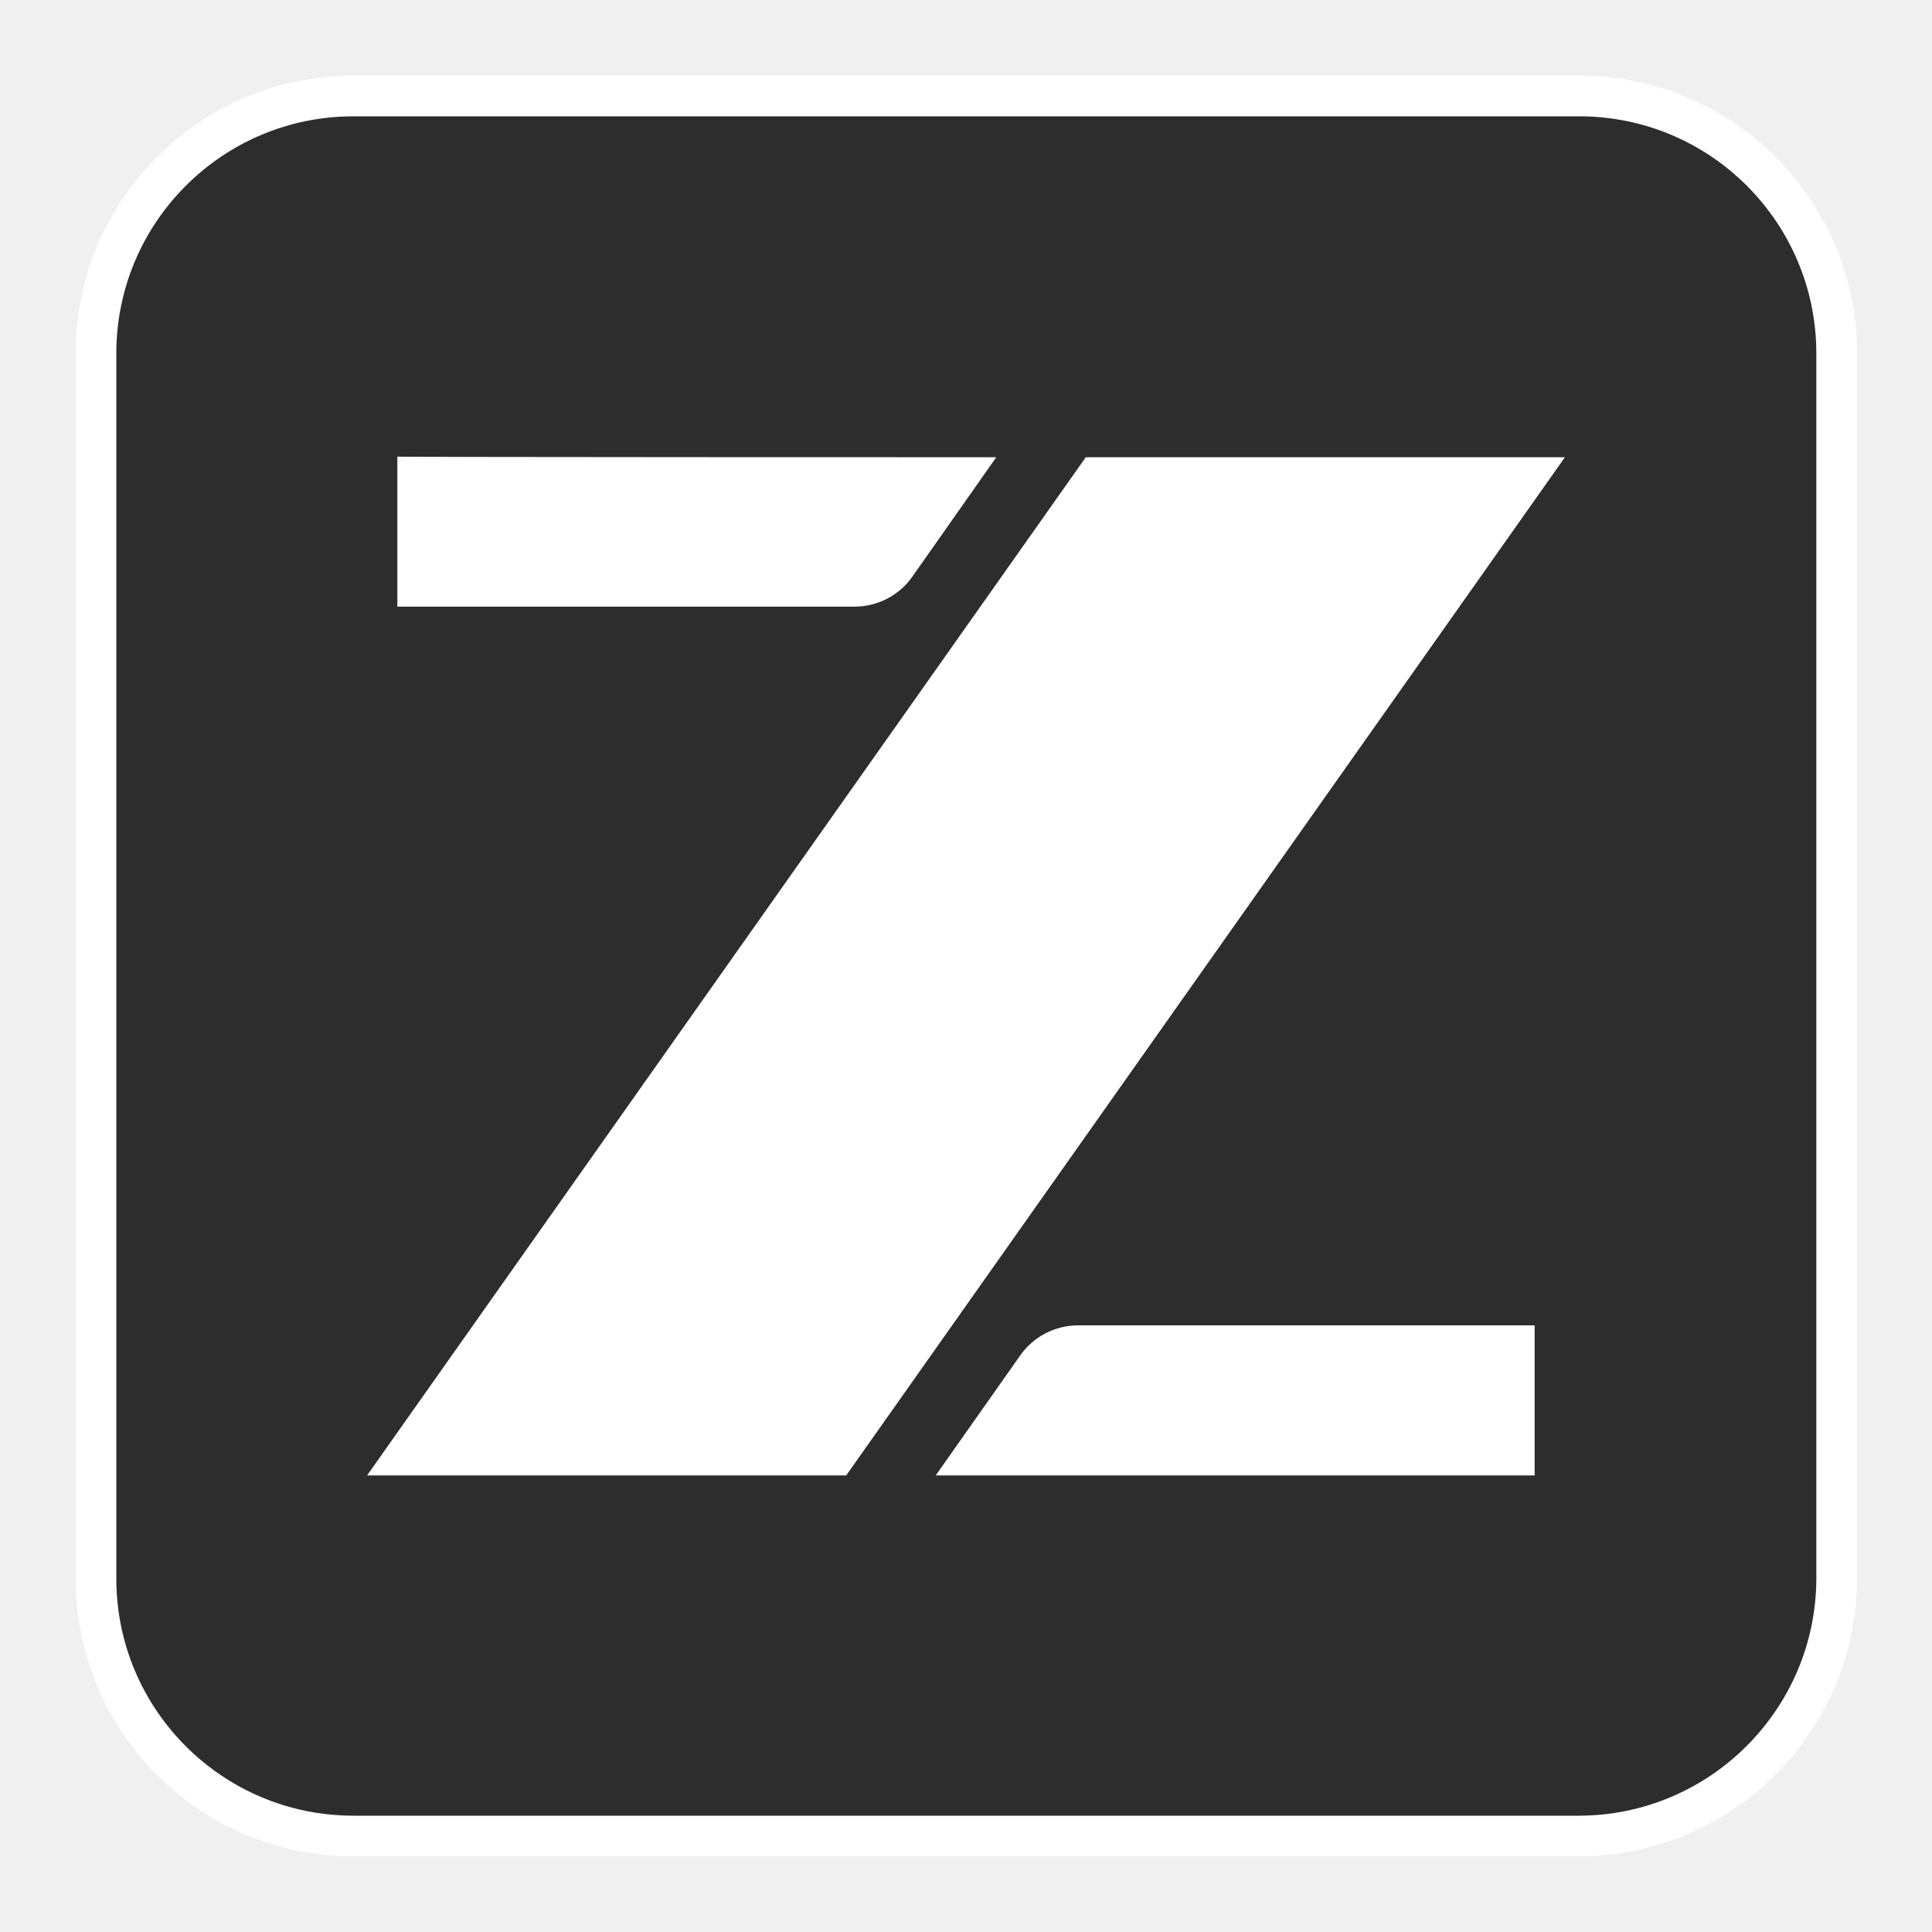
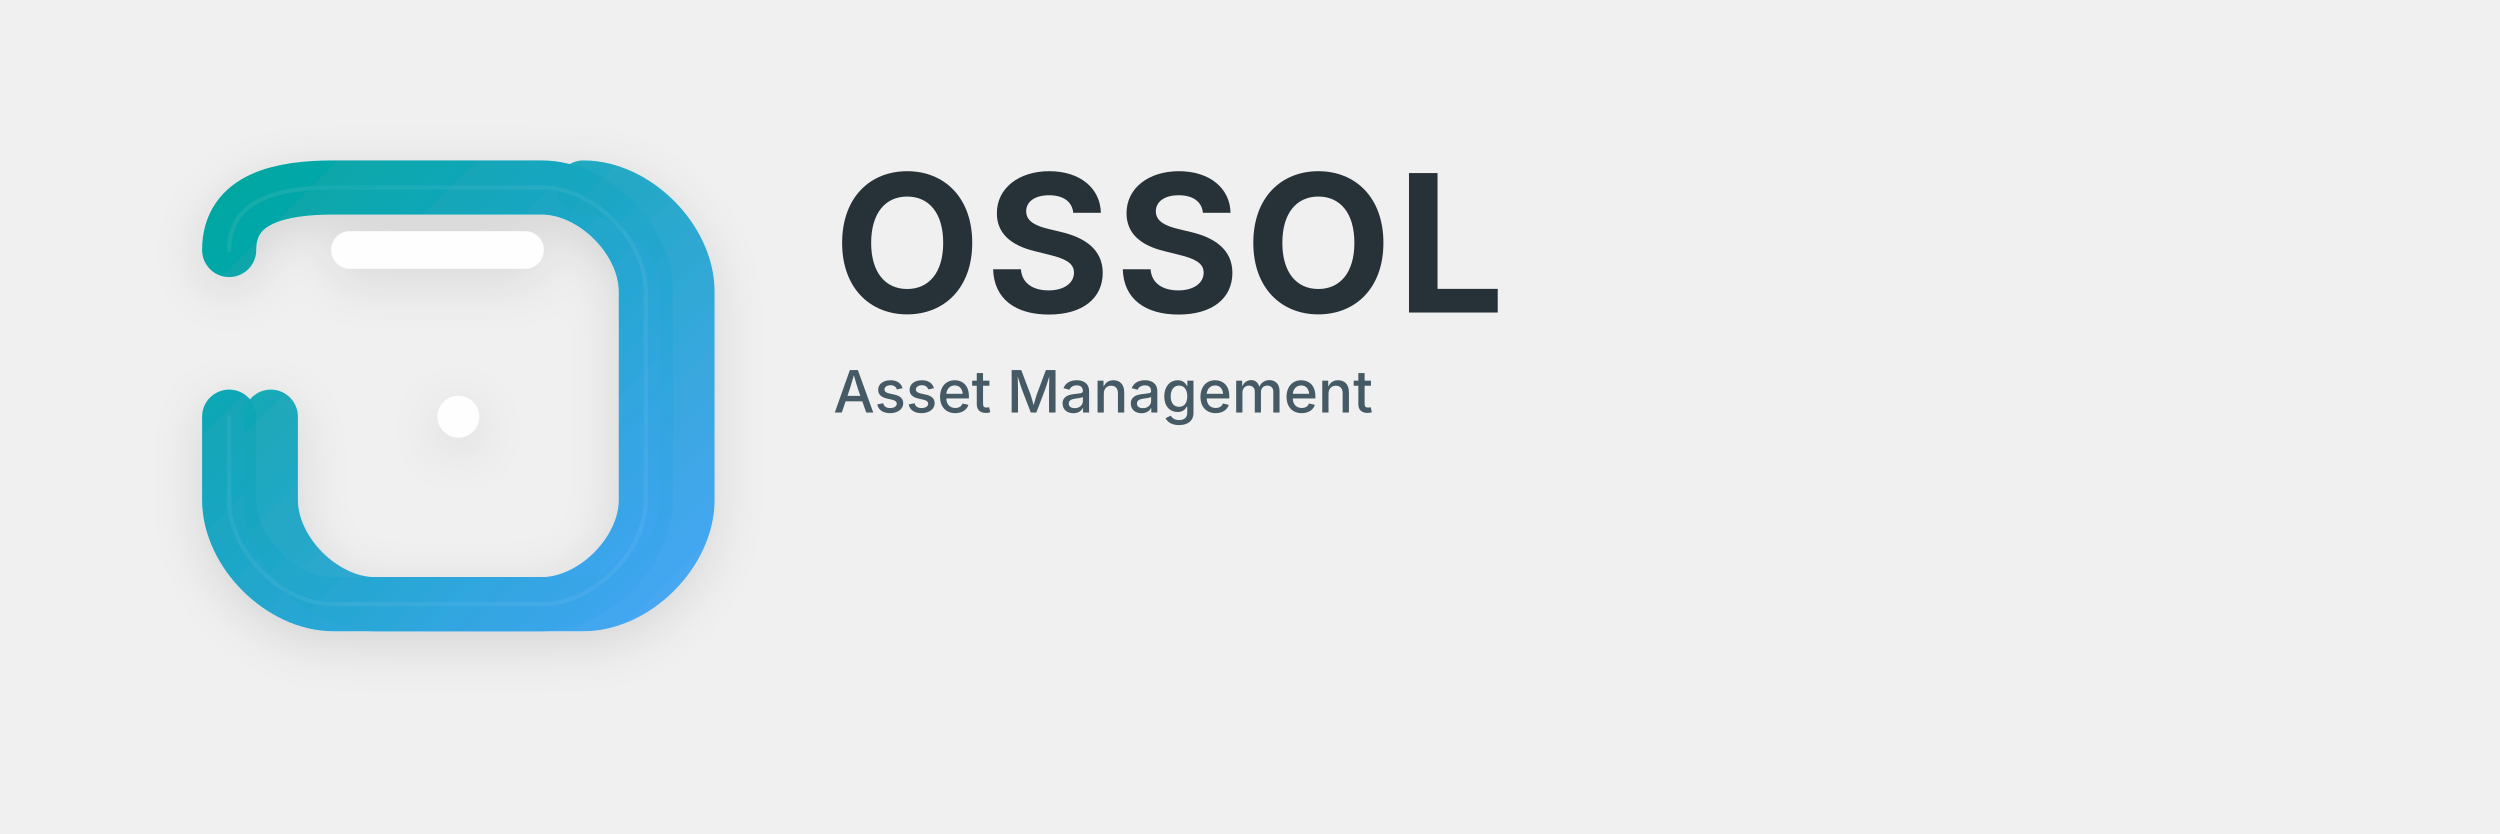
- <svg xmlns="http://www.w3.org/2000/svg" version="1.1" x="0px" y="0px" viewBox="0 0 30 30" style="enable-background:new 0 0 30 30;" xml:space="preserve">
+ <svg xmlns="http://www.w3.org/2000/svg" viewBox="0 0 1200 400" width="1200" height="400" role="img" aria-labelledby="titleDesc">
  <defs>
+     <linearGradient id="gradT" x1="0" x2="1" y1="0" y2="1">
+       <stop offset="0%" stop-color="#00A7A1" />
+       <stop offset="100%" stop-color="#42A5F5" />
+     </linearGradient>
+     <filter id="softShadow" x="-50%" y="-50%" width="200%" height="200%">
+       <feDropShadow dx="0" dy="6" stdDeviation="12" flood-color="#000" flood-opacity="0.12" />
+     </filter>
    <style type="text/css">
-     .st194{fill:#2D2D2D;stroke:#FFFFFF;stroke-width:0.632;stroke-miterlimit:10;}
-     .st23{fill:#FFFFFF;}
- 
-     .z-breathe {
-       animation: breathe 2.5s ease-in-out infinite;
-     }
- 
-     @keyframes breathe {
-       0%, 100% { opacity: 0.7; }
-       50% { opacity: 1; }
-     }
-   </style>
+       .brand-text { font-family: "Inter", "Segoe UI", Roboto, "Helvetica Neue", Arial, sans-serif; fill: #263238; font-weight: 700; letter-spacing: 2px; }
+       .brand-sub { font-family: "Inter", "Segoe UI", Roboto, "Helvetica Neue", Arial, sans-serif; fill: #455A64; font-weight: 500; }
+     </style>
  </defs>
-   <g>
-     <path class="st194" d="M24.51,28.51H5.49c-2.21,0-4-1.79-4-4V5.49c0-2.21,1.79-4,4-4h19.03c2.21,0,4,1.79,4,4v19.03     C28.51,26.72,26.72,28.51,24.51,28.51z" />
-     <g class="z-breathe">
-       <path class="st23" d="M15.47,7.1l-1.3,1.85c-0.2,0.29-0.54,0.47-0.9,0.47h-7.1V7.09C6.16,7.1,15.47,7.1,15.47,7.1z" />
-       <polygon class="st23" points="24.3,7.1 13.14,22.91 5.7,22.91 16.86,7.1" />
-       <path class="st23" d="M14.53,22.91l1.31-1.86c0.2-0.29,0.54-0.47,0.9-0.47h7.09v2.33H14.53z" />
-     </g>
+   <rect width="100%" height="100%" fill="none" />
+   <g transform="translate(80,60)" filter="url(#softShadow)">
+     <path d="M30 60              C30 35, 55 30, 80 30              L180 30              C205 30, 230 55, 230 80              L230 180              C230 205, 205 230, 180 230              L80 230              C55 230, 30 205, 30 180              L30 140" fill="none" stroke="url(#gradT)" stroke-width="26" stroke-linecap="round" stroke-linejoin="round" />
+     <path d="M200 30              C225 30, 250 55, 250 80              L250 180              C250 205, 225 230, 200 230              L100 230              C75 230, 50 205, 50 180              L50 140" fill="none" stroke="url(#gradT)" stroke-width="26" stroke-linecap="round" stroke-linejoin="round" opacity="0.95" />
+     <path d="M88 60 L172 60" stroke="#ffffff" stroke-width="18" stroke-linecap="round" opacity="0.96" />
+     <circle cx="140" cy="140" r="10" fill="#ffffff" opacity="0.95" />
+     <path d="M30 60 C30 35, 55 30, 80 30 L180 30 C205 30, 230 55, 230 80 L230 180 C230 205, 205 230, 180 230 L80 230 C55 230, 30 205, 30 180 L30 140" fill="none" stroke="#ffffff" stroke-opacity="0.06" stroke-width="2" stroke-linecap="round" stroke-linejoin="round" />
+   </g>
+   <g transform="translate(400,150)">
+     <text class="brand-text" x="0" y="0" font-size="92">OSSOL</text>
+     <text class="brand-sub" x="0" y="48" font-size="28">Asset Management</text>
  </g>
</svg>
